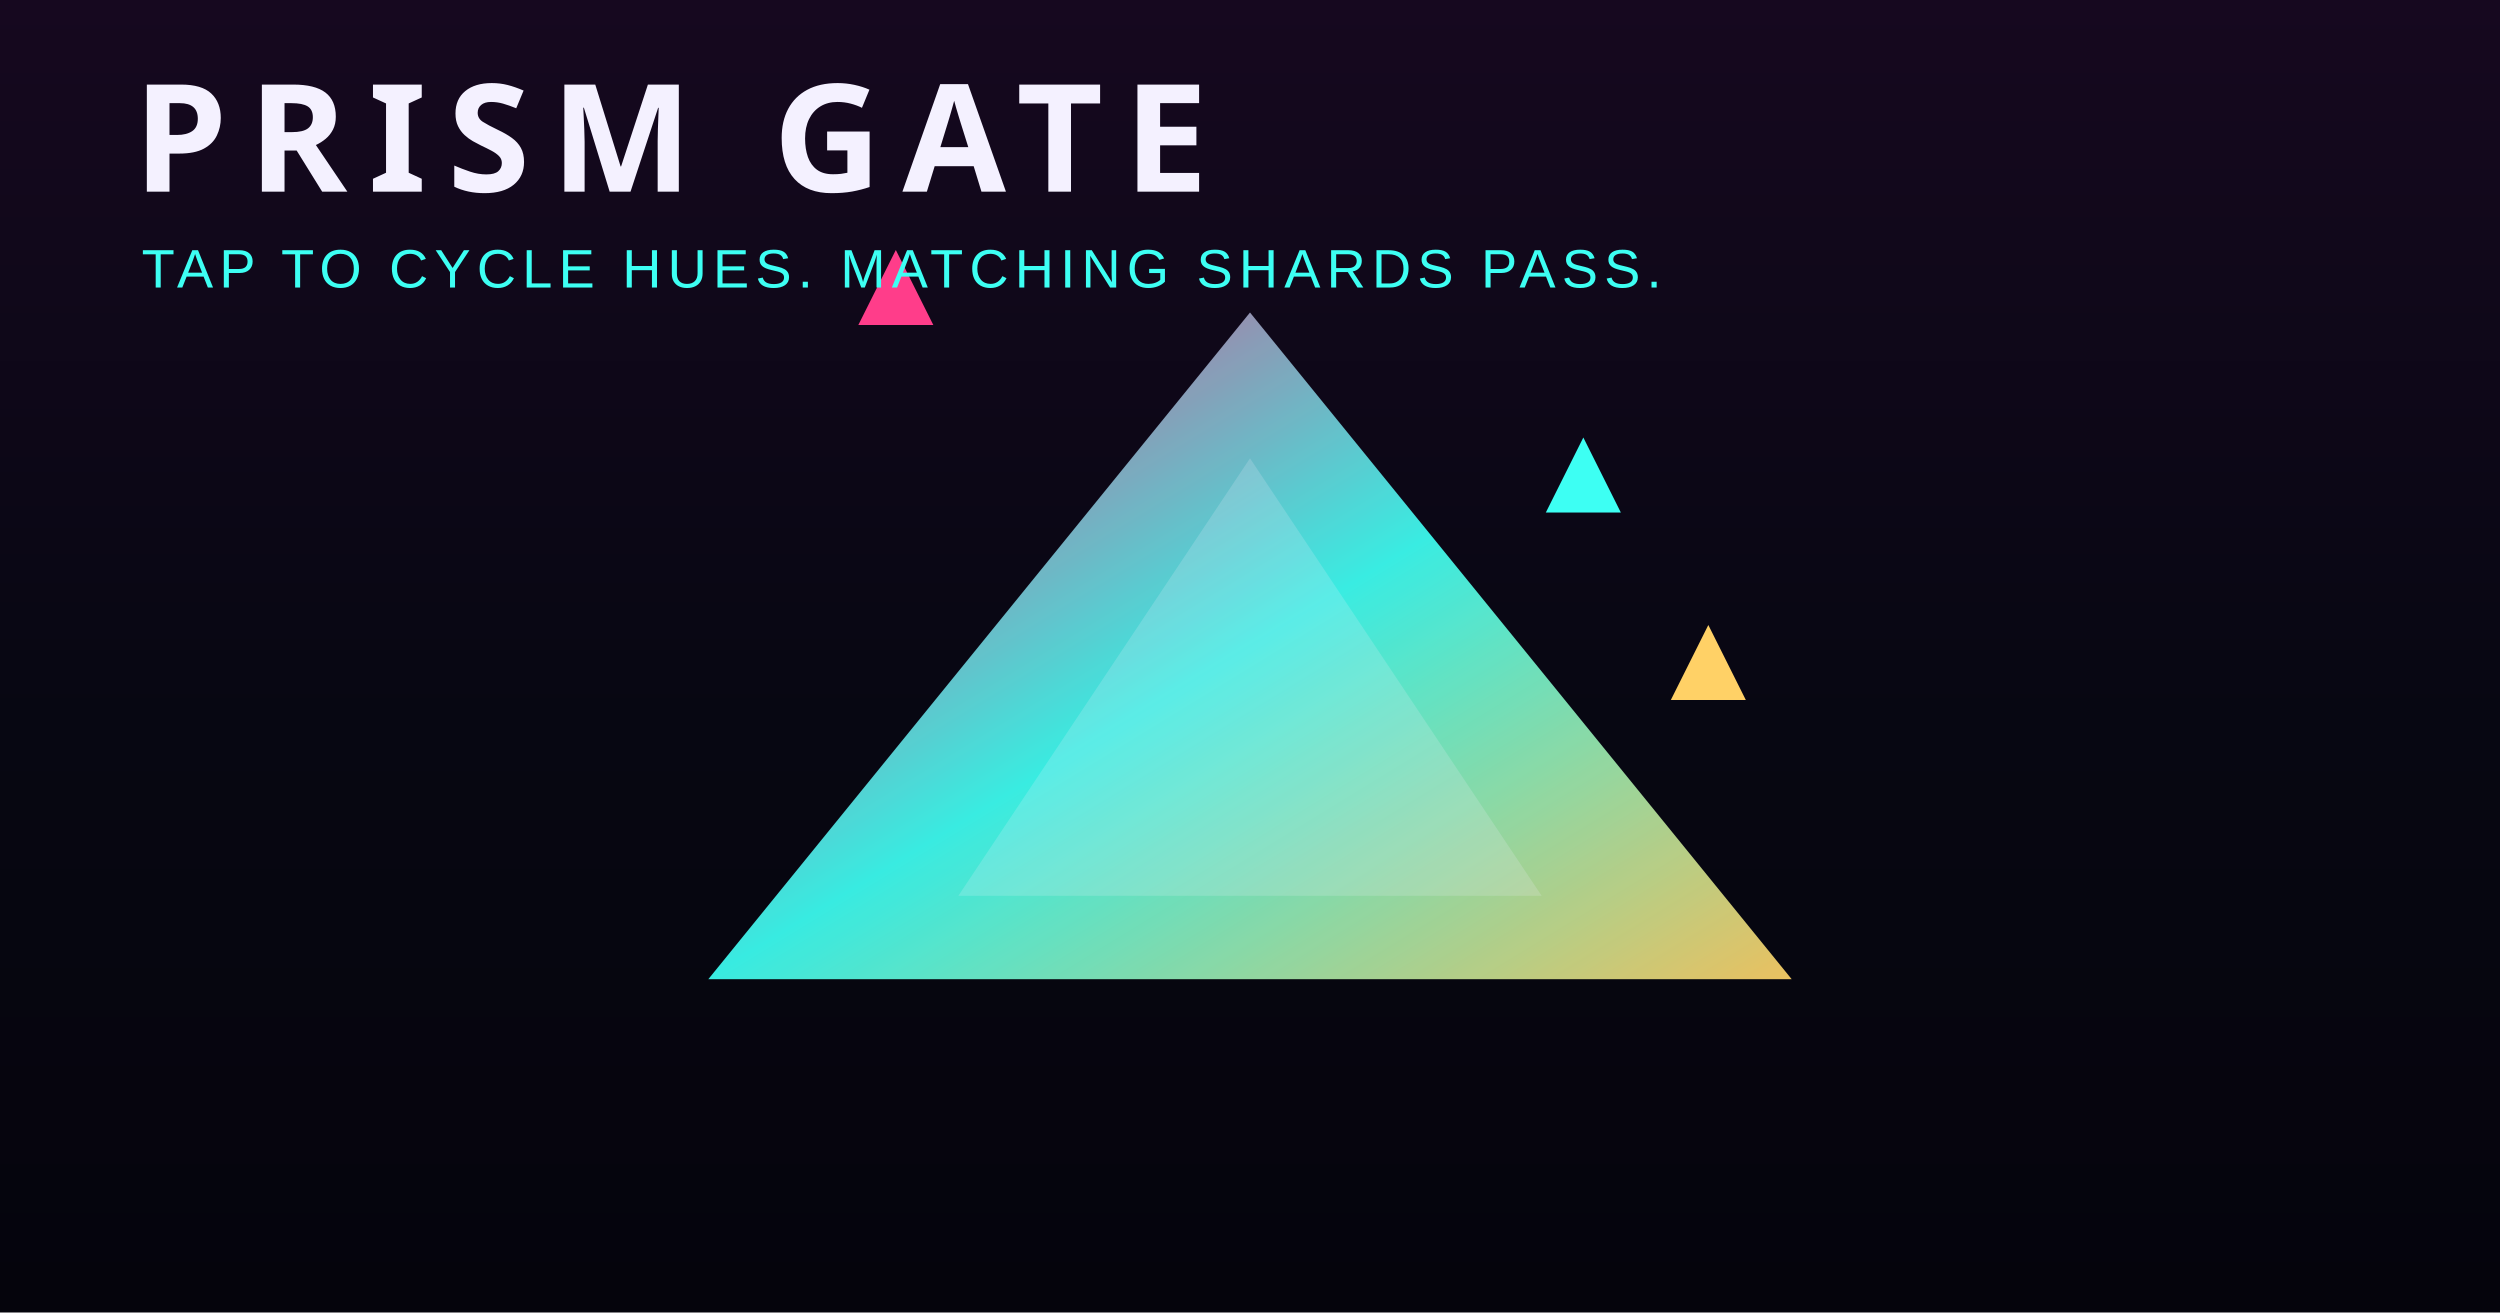
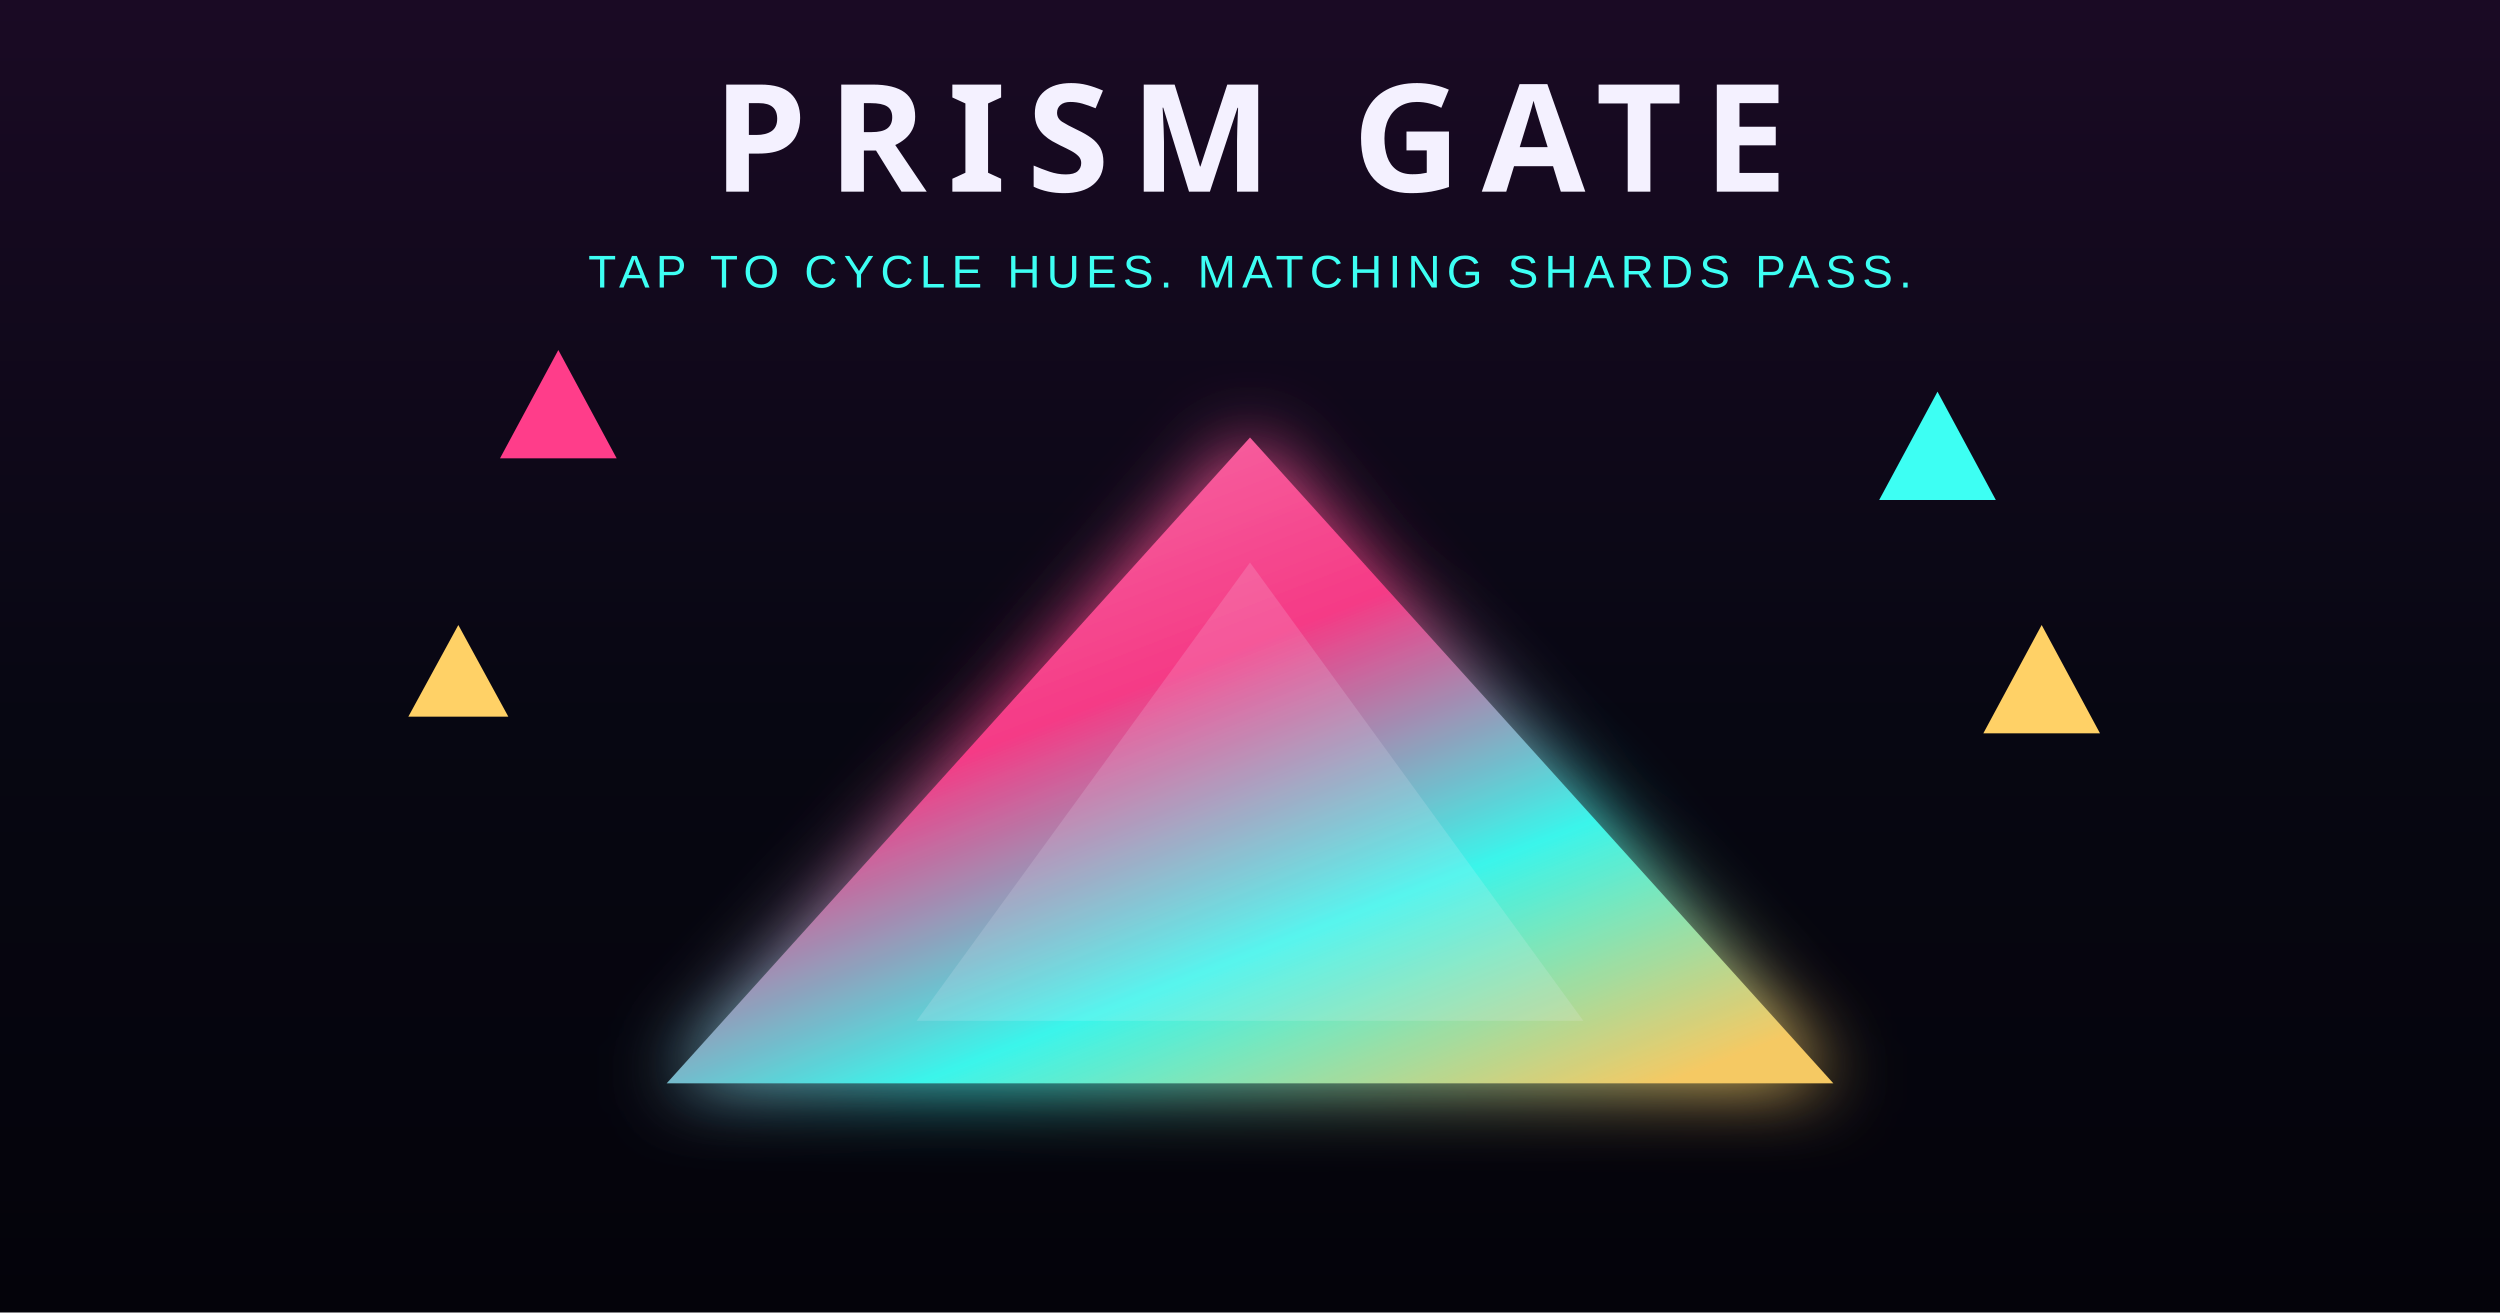
<svg xmlns="http://www.w3.org/2000/svg" width="1200" height="630" viewBox="0 0 1200 630">
  <defs>
    <linearGradient id="bg" x1="0" y1="0" x2="0" y2="1">
-       <stop offset="0%" stop-color="#16081f" />
+       <stop offset="0%" stop-color="#1a0a24" />
      <stop offset="55%" stop-color="#070712" />
-       <stop offset="100%" stop-color="#05040c" />
+       <stop offset="100%" stop-color="#04030a" />
    </linearGradient>
-     <linearGradient id="prism" x1="0" y1="0" x2="1" y2="1">
-       <stop offset="0%" stop-color="#ff3d8a" />
-       <stop offset="50%" stop-color="#3dfff3" />
+     <linearGradient id="prism" x1="0.15" y1="0" x2="0.85" y2="1">
+       <stop offset="0%" stop-color="#ff7ab3" />
+       <stop offset="38%" stop-color="#ff3d8a" />
+       <stop offset="70%" stop-color="#3dfff3" />
      <stop offset="100%" stop-color="#ffd166" />
    </linearGradient>
+     <filter id="glow" x="-40%" y="-40%" width="180%" height="180%">
+       <feGaussianBlur stdDeviation="18" result="b" />
+       <feMerge>
+         <feMergeNode in="b" />
+         <feMergeNode in="SourceGraphic" />
+       </feMerge>
+     </filter>
  </defs>
  <rect width="1200" height="630" fill="url(#bg)" />
-   <polygon points="600,150 860,470 340,470" fill="url(#prism)" opacity="0.92" />
-   <polygon points="600,220 740,430 460,430" fill="#f4f1ff" opacity="0.18" />
-   <polygon points="430,120 448,156 412,156" fill="#ff3d8a" />
-   <polygon points="760,210 778,246 742,246" fill="#3dfff3" />
-   <polygon points="820,300 838,336 802,336" fill="#ffd166" />
-   <text x="64" y="92" font-family="Arial Black, Impact, sans-serif" font-size="72" font-weight="800" fill="#f4f1ff" letter-spacing="10">PRISM GATE</text>
-   <text x="68" y="138" font-family="Arial, sans-serif" font-size="26" fill="#3dfff3" letter-spacing="3">TAP TO CYCLE HUES. MATCHING SHARDS PASS.</text>
+   <polygon points="600,210 880,520 320,520" fill="url(#prism)" filter="url(#glow)" opacity="0.96" />
+   <polygon points="600,270 760,490 440,490" fill="#f4f1ff" opacity="0.16" />
+   <polygon points="268,168 296,220 240,220" fill="#ff3d8a" />
+   <polygon points="930,188 958,240 902,240" fill="#3dfff3" />
+   <polygon points="980,300 1008,352 952,352" fill="#ffd166" />
+   <polygon points="220,300 244,344 196,344" fill="#ffd166" />
+   <text x="600" y="92" text-anchor="middle" font-family="Arial Black, Impact, sans-serif" font-size="72" font-weight="800" fill="#f4f1ff" letter-spacing="10">PRISM GATE</text>
+   <text x="600" y="138" text-anchor="middle" font-family="Arial, sans-serif" font-size="22" fill="#3dfff3" letter-spacing="3">TAP TO CYCLE HUES. MATCHING SHARDS PASS.</text>
</svg>
